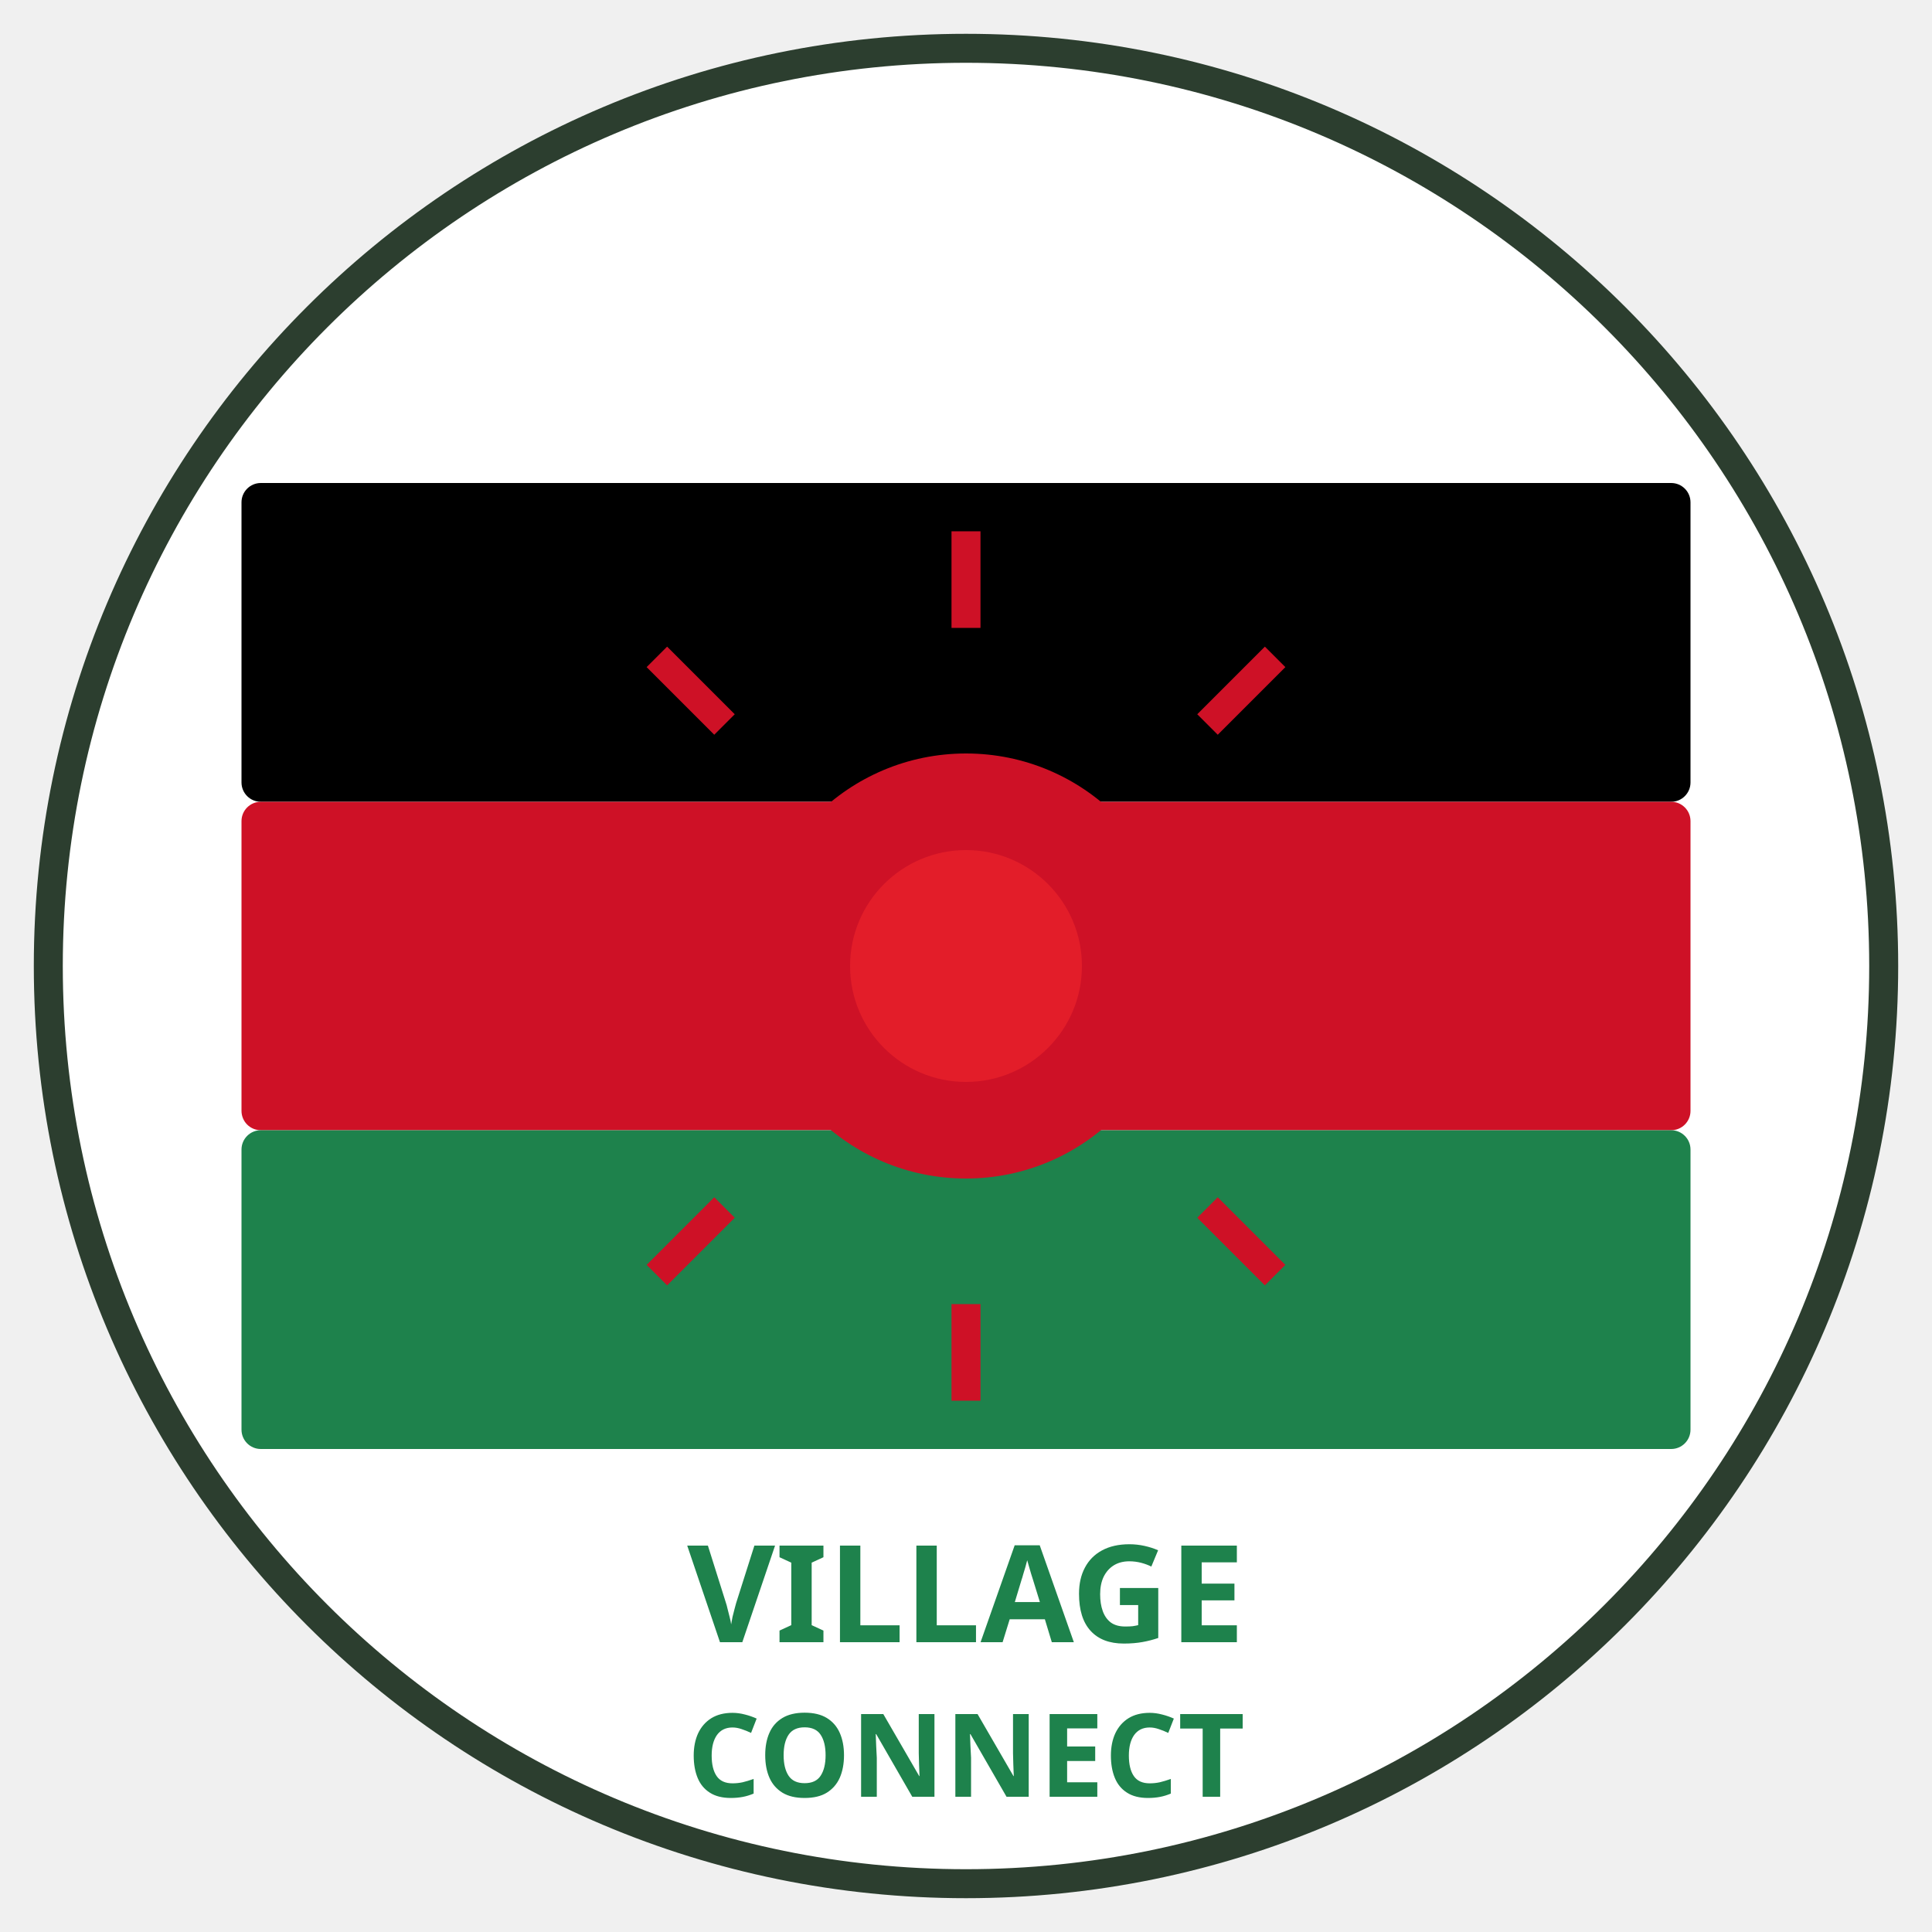
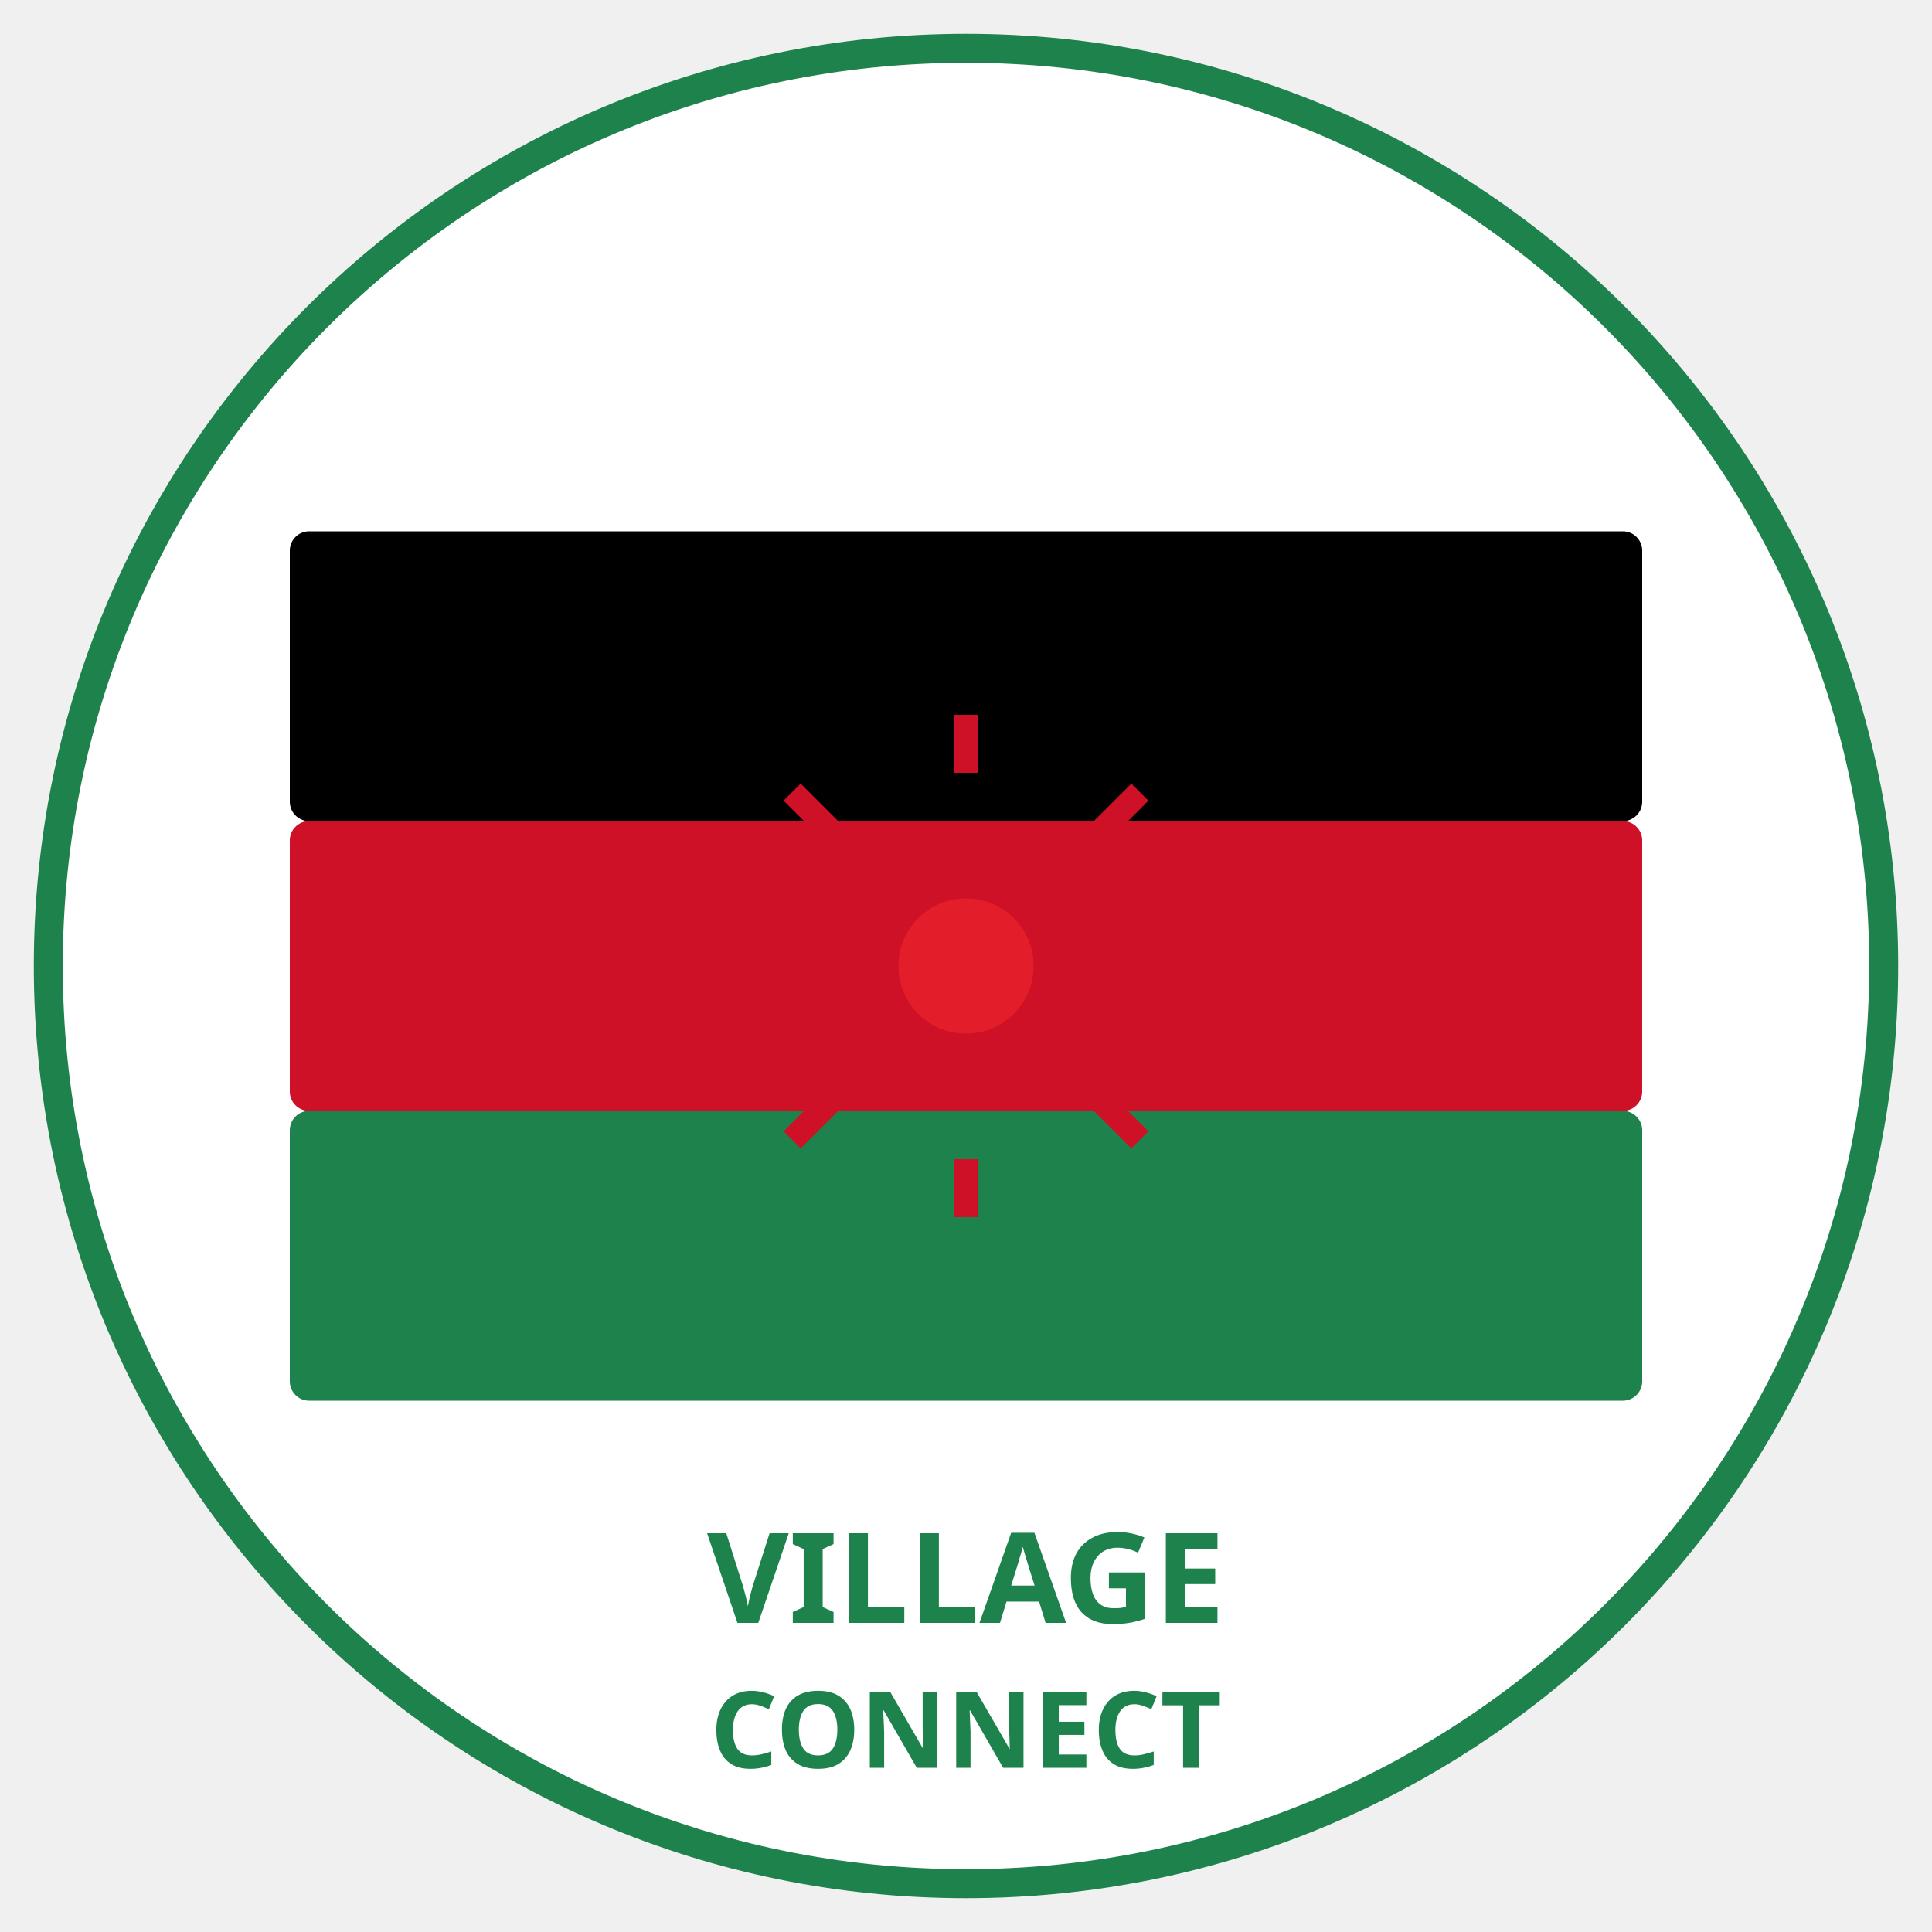
<svg xmlns="http://www.w3.org/2000/svg" viewBox="0 0 200 200" width="200" height="200">
-   <circle cx="100" cy="100" r="95" fill="white" stroke="#2C3E2F" stroke-width="3" />
-   <rect x="25" y="50" width="150" height="33" fill="#000000" rx="2" />
-   <rect x="25" y="83" width="150" height="34" fill="#CE1126" rx="2" />
-   <rect x="25" y="117" width="150" height="33" fill="#1E824C" rx="2" />
-   <g transform="translate(100, 100)">
-     <line x1="0" y1="-45" x2="0" y2="-35" stroke="#CE1126" stroke-width="3" />
-     <line x1="32" y1="-32" x2="25" y2="-25" stroke="#CE1126" stroke-width="3" />
-     <line x1="45" y1="0" x2="35" y2="0" stroke="#CE1126" stroke-width="3" />
-     <line x1="32" y1="32" x2="25" y2="25" stroke="#CE1126" stroke-width="3" />
-     <line x1="0" y1="45" x2="0" y2="35" stroke="#CE1126" stroke-width="3" />
-     <line x1="-32" y1="32" x2="-25" y2="25" stroke="#CE1126" stroke-width="3" />
-     <line x1="-45" y1="0" x2="-35" y2="0" stroke="#CE1126" stroke-width="3" />
-     <line x1="-32" y1="-32" x2="-25" y2="-25" stroke="#CE1126" stroke-width="3" />
-     <circle cx="0" cy="0" r="22" fill="#CE1126" />
-     <circle cx="0" cy="0" r="12" fill="#E31D29" />
-   </g>
-   <text x="100" y="170" text-anchor="middle" font-family="'Montserrat', sans-serif" font-size="14" font-weight="bold" fill="#1E824C">VILLAGE</text>
-   <text x="100" y="186" text-anchor="middle" font-family="'Montserrat', sans-serif" font-size="12" font-weight="bold" fill="#1E824C">CONNECT</text>
+   <circle cx="100" cy="100" r="95" fill="white" stroke="#1E824C" stroke-width="3" />
+   <rect x="30" y="55" width="140" height="30" fill="#000000" rx="2" />
+   <rect x="30" y="85" width="140" height="30" fill="#CE1126" rx="2" />
+   <rect x="30" y="115" width="140" height="30" fill="#1E824C" rx="2" />
+   <circle cx="100" cy="100" r="14" fill="#CE1126" />
+   <circle cx="100" cy="100" r="7" fill="#E31D29" />
+   <line x1="100" y1="74" x2="100" y2="80" stroke="#CE1126" stroke-width="2.5" />
+   <line x1="100" y1="120" x2="100" y2="126" stroke="#CE1126" stroke-width="2.5" />
+   <line x1="74" y1="100" x2="80" y2="100" stroke="#CE1126" stroke-width="2.5" />
+   <line x1="120" y1="100" x2="126" y2="100" stroke="#CE1126" stroke-width="2.5" />
+   <line x1="82" y1="82" x2="86" y2="86" stroke="#CE1126" stroke-width="2.5" />
+   <line x1="114" y1="114" x2="118" y2="118" stroke="#CE1126" stroke-width="2.5" />
+   <line x1="118" y1="82" x2="114" y2="86" stroke="#CE1126" stroke-width="2.5" />
+   <line x1="86" y1="114" x2="82" y2="118" stroke="#CE1126" stroke-width="2.5" />
+   <text x="100" y="168" text-anchor="middle" font-family="'Montserrat', sans-serif" font-size="13" font-weight="bold" fill="#1E824C">VILLAGE</text>
+   <text x="100" y="183" text-anchor="middle" font-family="'Montserrat', sans-serif" font-size="11" font-weight="bold" fill="#1E824C">CONNECT</text>
</svg>
